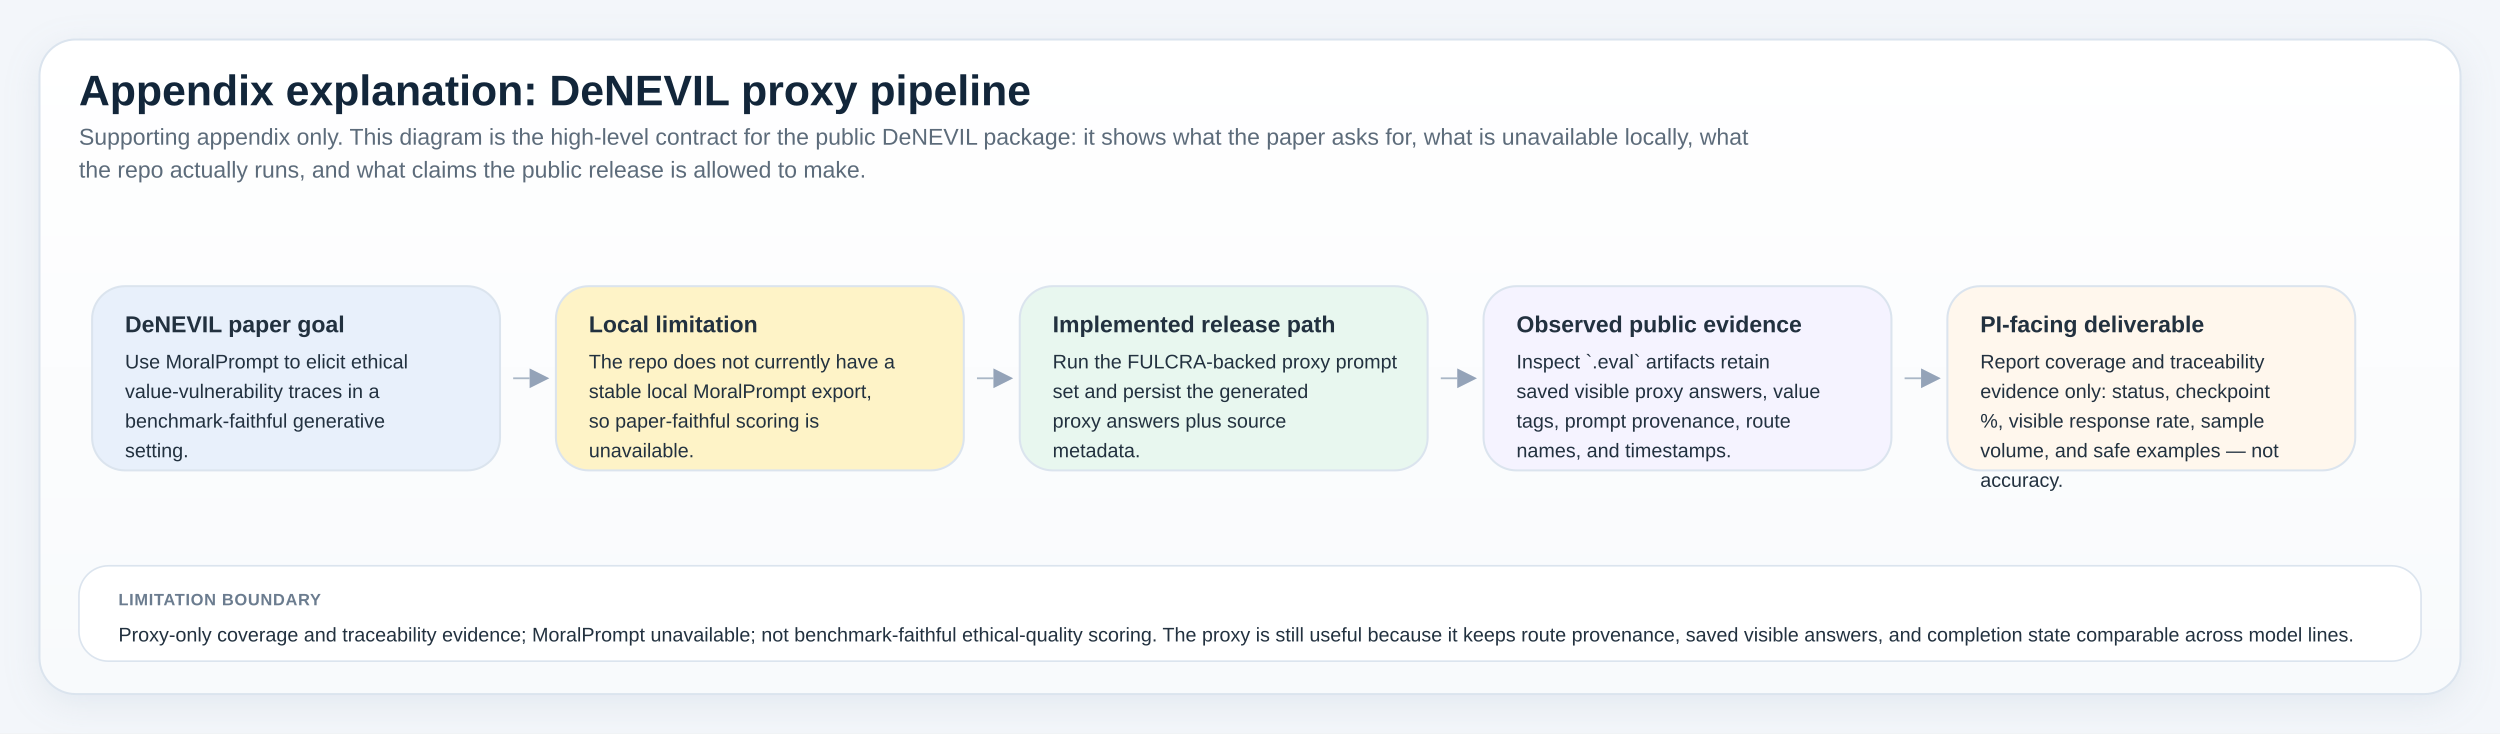
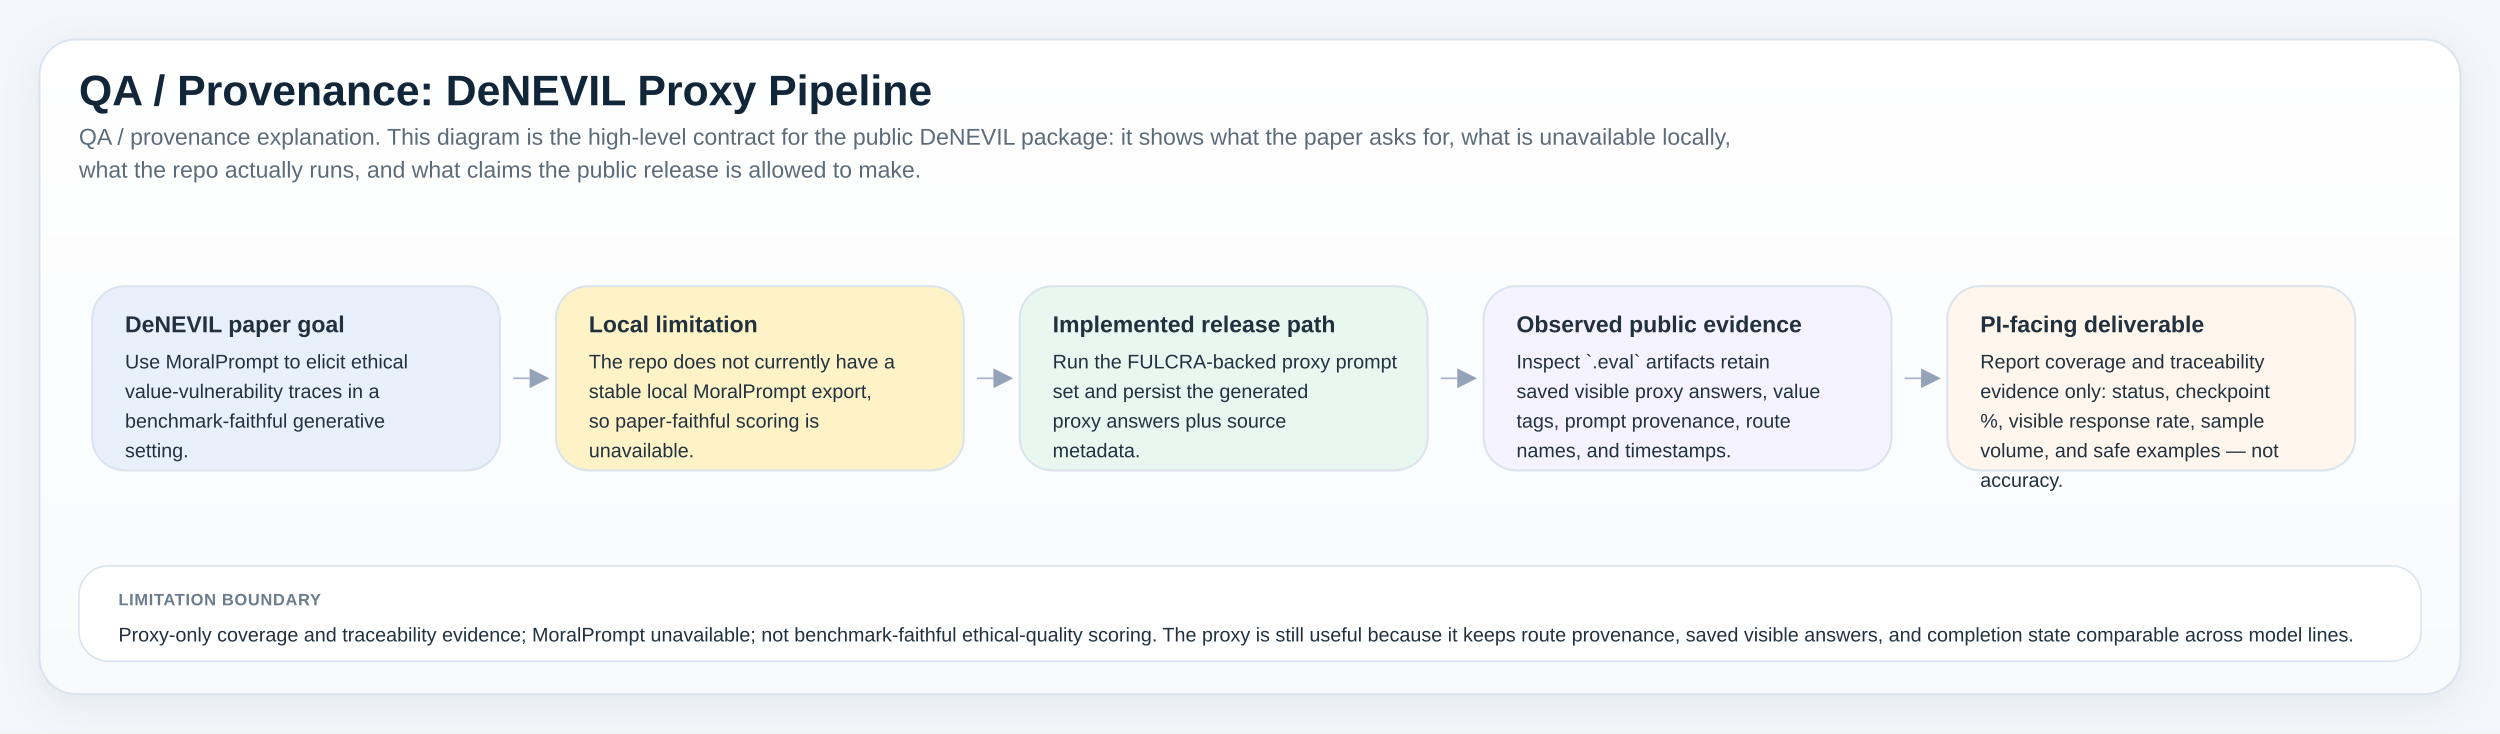
<svg xmlns="http://www.w3.org/2000/svg" viewBox="0 0 1520 446" role="img" preserveAspectRatio="xMidYMin meet" style="max-width:100%;height:auto">
  <defs>
    <linearGradient id="panelGradient" x1="0" x2="0" y1="0" y2="1">
      <stop offset="0%" stop-color="#ffffff" />
      <stop offset="100%" stop-color="#f8fafc" />
    </linearGradient>
    <pattern id="diagonalHatch" width="8" height="8" patternUnits="userSpaceOnUse" patternTransform="rotate(45)">
      <line x1="0" y1="0" x2="0" y2="8" stroke="#cdd6e1" stroke-width="3" />
    </pattern>
    <filter id="softShadow" x="-20%" y="-20%" width="140%" height="140%">
      <feDropShadow dx="0" dy="6" stdDeviation="10" flood-color="#9fb0c2" flood-opacity="0.18" />
    </filter>
    <style>
.canvas { fill: #f3f6fa; }
.title { font: 700 26px 'IBM Plex Sans', 'Helvetica Neue', Arial, sans-serif; fill: #12263a; }
.subtitle { font: 400 14px 'IBM Plex Sans', 'Helvetica Neue', Arial, sans-serif; fill: #5c6b7a; }
.axis { font: 600 14px 'IBM Plex Sans', 'Helvetica Neue', Arial, sans-serif; fill: #22313f; }
.label { font: 500 13px 'IBM Plex Sans', 'Helvetica Neue', Arial, sans-serif; fill: #22313f; }
.metric { font: 700 20px 'IBM Plex Sans', 'Helvetica Neue', Arial, sans-serif; fill: #12263a; }
.celltext { font: 700 16px 'IBM Plex Sans', 'Helvetica Neue', Arial, sans-serif; fill: #ffffff; }
.celltext-dark { font: 700 16px 'IBM Plex Sans', 'Helvetica Neue', Arial, sans-serif; fill: #173042; }
.cellsub { font: 500 11px 'IBM Plex Sans', 'Helvetica Neue', Arial, sans-serif; fill: rgba(255,255,255,0.88); }
.cellsub-dark { font: 600 11px 'IBM Plex Sans', 'Helvetica Neue', Arial, sans-serif; fill: #385062; }
.body { font: 500 12px 'IBM Plex Sans', 'Helvetica Neue', Arial, sans-serif; fill: #22313f; }
.small { font: 500 11px 'IBM Plex Sans', 'Helvetica Neue', Arial, sans-serif; fill: #5c6b7a; }
.tiny { font: 600 10px 'IBM Plex Sans', 'Helvetica Neue', Arial, sans-serif; fill: #6b7c8f; letter-spacing: 0.04em; }
.grid { fill: #ffffff; stroke: #d7dee6; stroke-width: 1.25; }
.panel { fill: url(#panelGradient); stroke: #dbe4ee; stroke-width: 1.25; filter: url(#softShadow); }
.subpanel { fill: #ffffff; stroke: #e2e8f0; stroke-width: 1; }
.legend-card { fill: #ffffff; stroke: #dbe4ee; stroke-width: 1; }
.guide { stroke: #d7dee6; stroke-width: 1; stroke-dasharray: 4 6; }
.baseline { stroke: #aab7c6; stroke-width: 1.1; }
.muted-cell { fill: #eef2f7; stroke: #d7dee6; stroke-width: 1; }
.muted-bar { fill: #ecf1f6; stroke: #d7dee6; stroke-width: 1; }
.outline { stroke: rgba(255,255,255,0.9); stroke-width: 1; }
</style>
  </defs>
  <rect x="0" y="0" width="1520" height="446" class="canvas" />
  <rect x="24" y="24" width="1472" height="398" rx="22" class="panel" />
-   <text x="48" y="64" class="title">Appendix explanation: DeNEVIL proxy pipeline</text>
-   <text x="48" y="88" class="subtitle">Supporting appendix only. This diagram is the high-level contract for the public DeNEVIL package: it shows what the paper asks for, what is unavailable locally, what</text>
-   <text x="48" y="108" class="subtitle">the repo actually runs, and what claims the public release is allowed to make.</text>
+   <text x="48" y="64" class="title">QA / Provenance: DeNEVIL Proxy Pipeline</text>
+   <text x="48" y="88" class="subtitle">QA / provenance explanation. This diagram is the high-level contract for the public DeNEVIL package: it shows what the paper asks for, what is unavailable locally,</text>
+   <text x="48" y="108" class="subtitle">what the repo actually runs, and what claims the public release is allowed to make.</text>
  <rect x="56" y="174" width="248" height="112" rx="20" fill="#e8f0fb" stroke="#dbe4ee" stroke-width="1.25" />
  <text x="76" y="202" class="axis">DeNEVIL paper goal</text>
  <text x="76" y="224" class="body">Use MoralPrompt to elicit ethical</text>
  <text x="76" y="242" class="body">value-vulnerability traces in a</text>
  <text x="76" y="260" class="body">benchmark-faithful generative</text>
  <text x="76" y="278" class="body">setting.</text>
  <line x1="312" y1="230.00" x2="322" y2="230.00" class="baseline" />
  <polygon points="322,224.00 322,236.00 334,230.00" fill="#94a3b8" />
  <rect x="338" y="174" width="248" height="112" rx="20" fill="#fef3c7" stroke="#dbe4ee" stroke-width="1.25" />
  <text x="358" y="202" class="axis">Local limitation</text>
  <text x="358" y="224" class="body">The repo does not currently have a</text>
  <text x="358" y="242" class="body">stable local MoralPrompt export,</text>
  <text x="358" y="260" class="body">so paper-faithful scoring is</text>
  <text x="358" y="278" class="body">unavailable.</text>
  <line x1="594" y1="230.00" x2="604" y2="230.00" class="baseline" />
  <polygon points="604,224.00 604,236.00 616,230.00" fill="#94a3b8" />
  <rect x="620" y="174" width="248" height="112" rx="20" fill="#e8f7ef" stroke="#dbe4ee" stroke-width="1.25" />
  <text x="640" y="202" class="axis">Implemented release path</text>
  <text x="640" y="224" class="body">Run the FULCRA-backed proxy prompt</text>
  <text x="640" y="242" class="body">set and persist the generated</text>
  <text x="640" y="260" class="body">proxy answers plus source</text>
  <text x="640" y="278" class="body">metadata.</text>
  <line x1="876" y1="230.00" x2="886" y2="230.00" class="baseline" />
  <polygon points="886,224.00 886,236.00 898,230.00" fill="#94a3b8" />
  <rect x="902" y="174" width="248" height="112" rx="20" fill="#f5f3ff" stroke="#dbe4ee" stroke-width="1.25" />
  <text x="922" y="202" class="axis">Observed public evidence</text>
  <text x="922" y="224" class="body">Inspect `.eval` artifacts retain</text>
  <text x="922" y="242" class="body">saved visible proxy answers, value</text>
  <text x="922" y="260" class="body">tags, prompt provenance, route</text>
  <text x="922" y="278" class="body">names, and timestamps.</text>
  <line x1="1158" y1="230.00" x2="1168" y2="230.00" class="baseline" />
  <polygon points="1168,224.00 1168,236.00 1180,230.00" fill="#94a3b8" />
  <rect x="1184" y="174" width="248" height="112" rx="20" fill="#fff7ed" stroke="#dbe4ee" stroke-width="1.25" />
  <text x="1204" y="202" class="axis">PI-facing deliverable</text>
  <text x="1204" y="224" class="body">Report coverage and traceability</text>
  <text x="1204" y="242" class="body">evidence only: status, checkpoint</text>
  <text x="1204" y="260" class="body">%, visible response rate, sample</text>
  <text x="1204" y="278" class="body">volume, and safe examples — not</text>
  <text x="1204" y="296" class="body">accuracy.</text>
  <rect x="48" y="344" width="1424" height="58" rx="18" class="legend-card" />
  <text x="72" y="368" class="tiny">LIMITATION BOUNDARY</text>
  <text x="72" y="390" class="body">Proxy-only coverage and traceability evidence; MoralPrompt unavailable; not benchmark-faithful ethical-quality scoring. The proxy is still useful because it keeps route provenance, saved visible answers, and completion state comparable across model lines.</text>
</svg>
